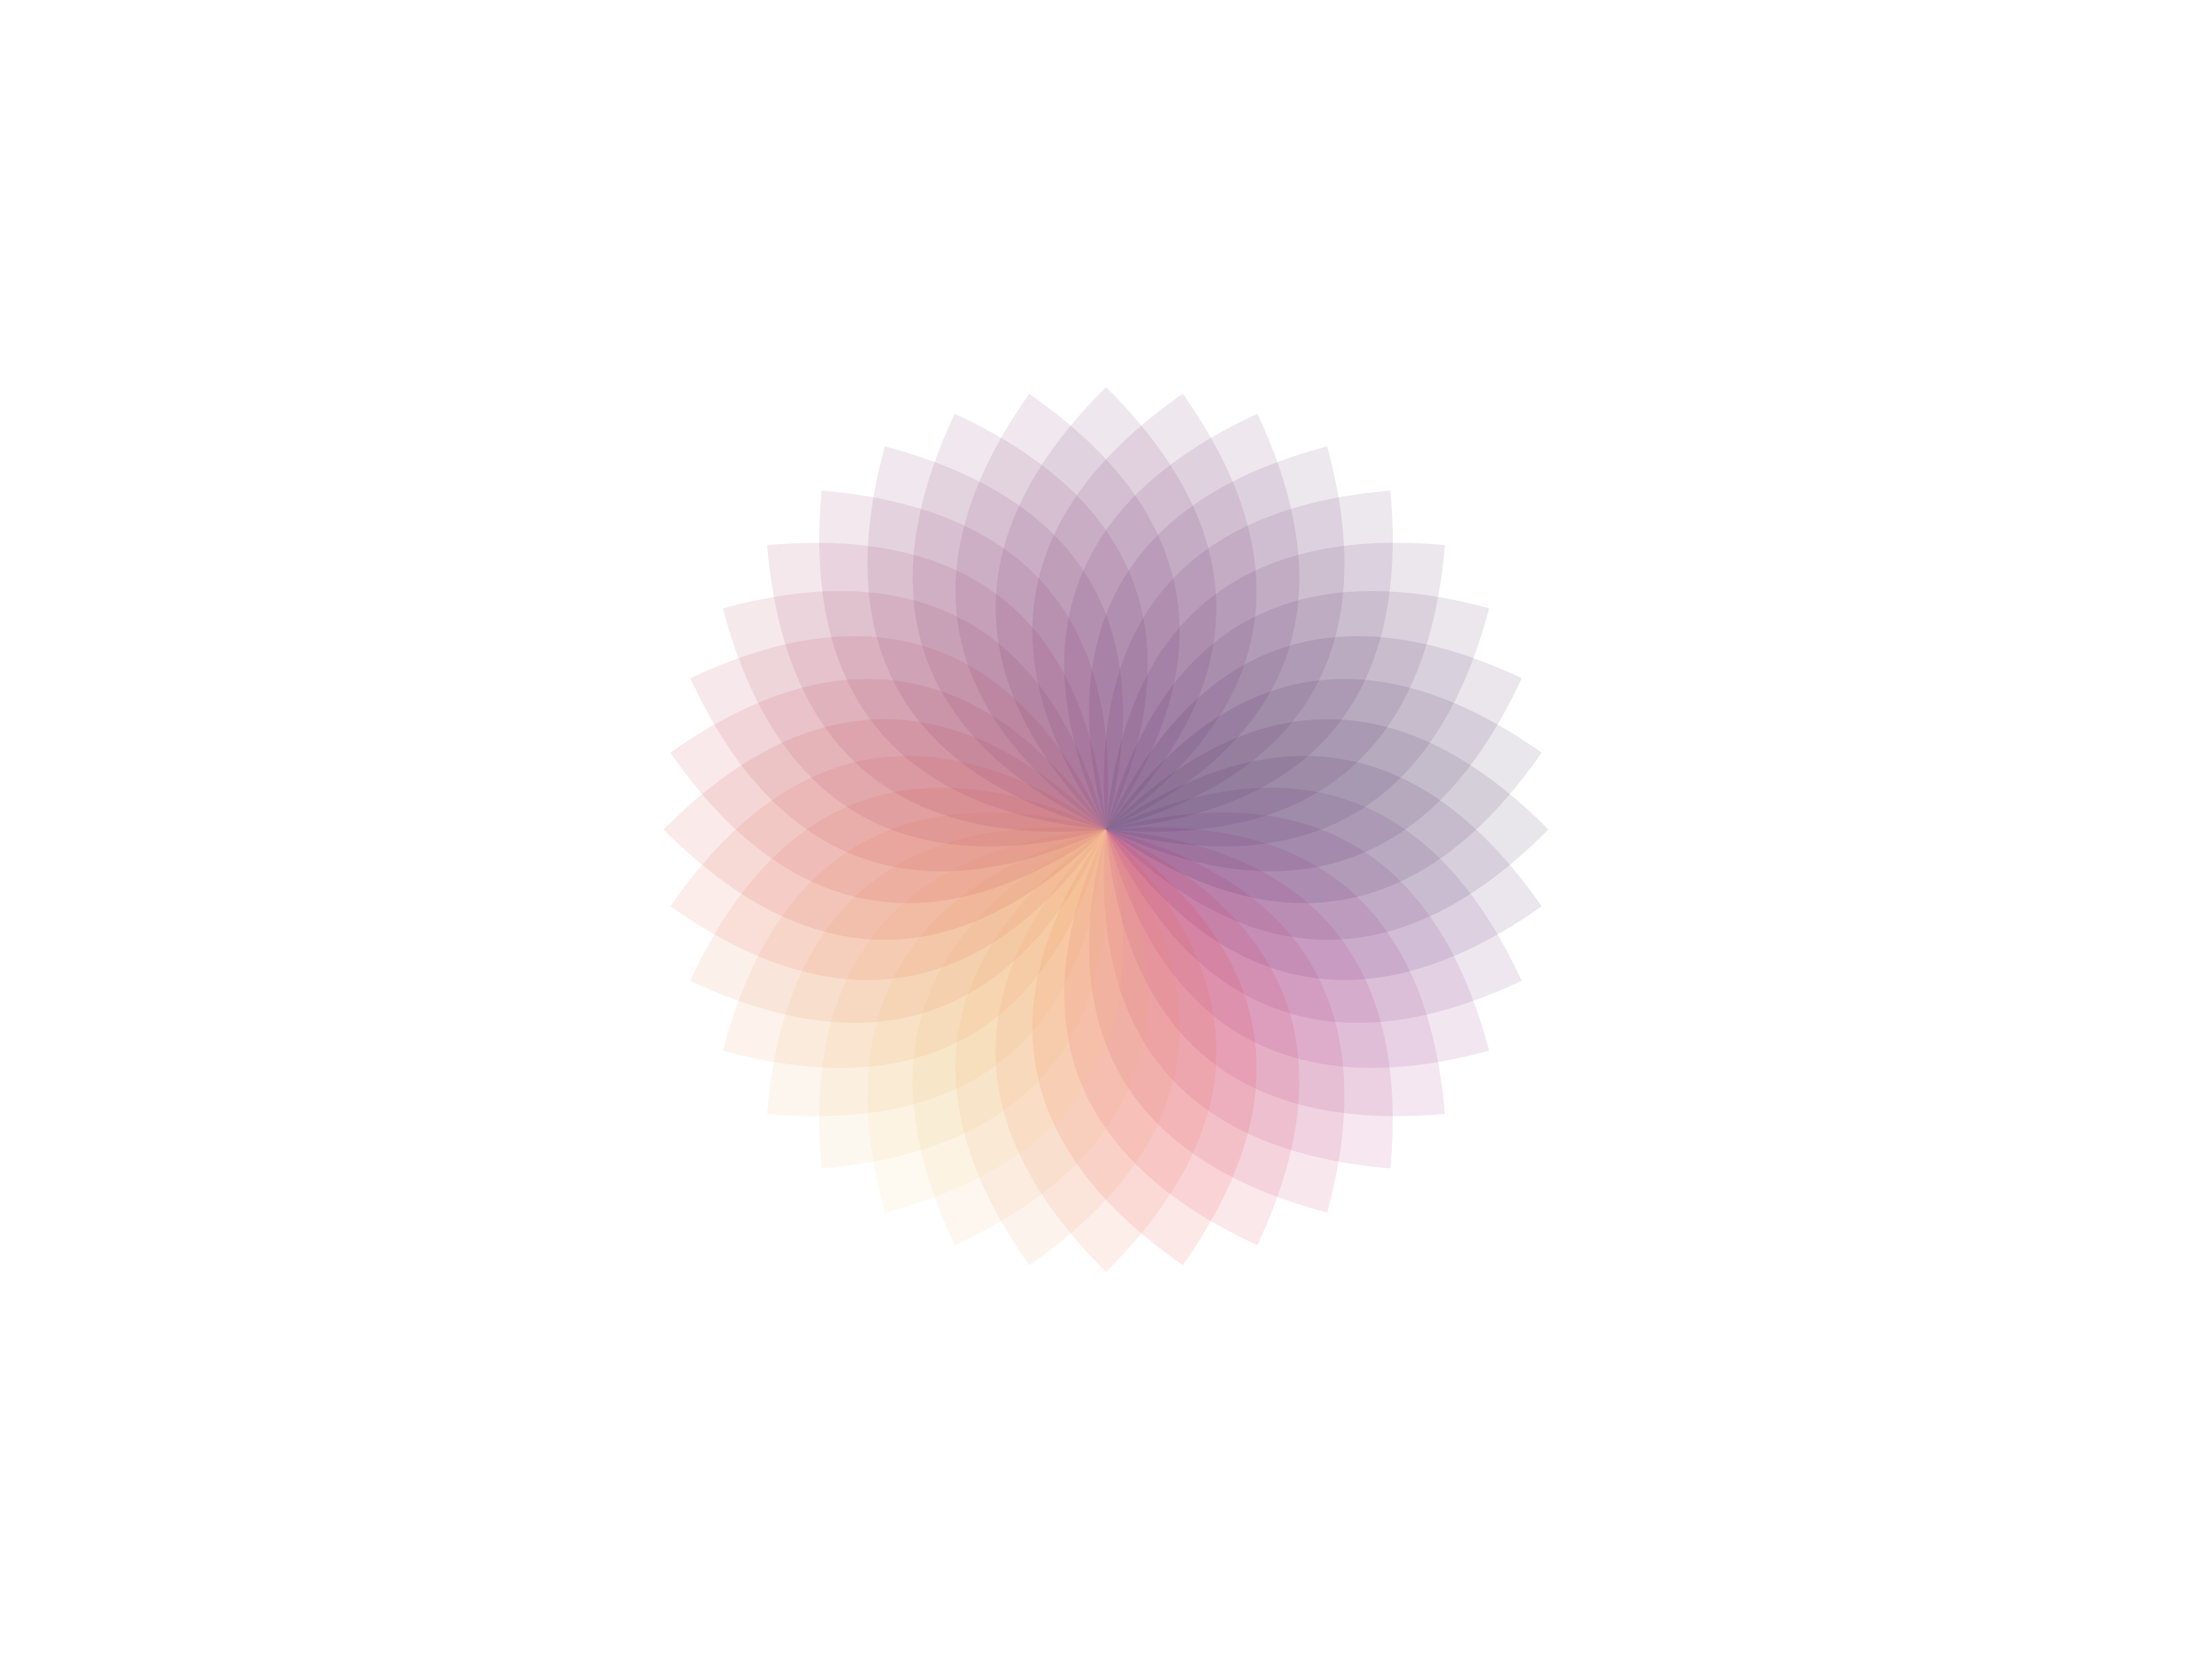
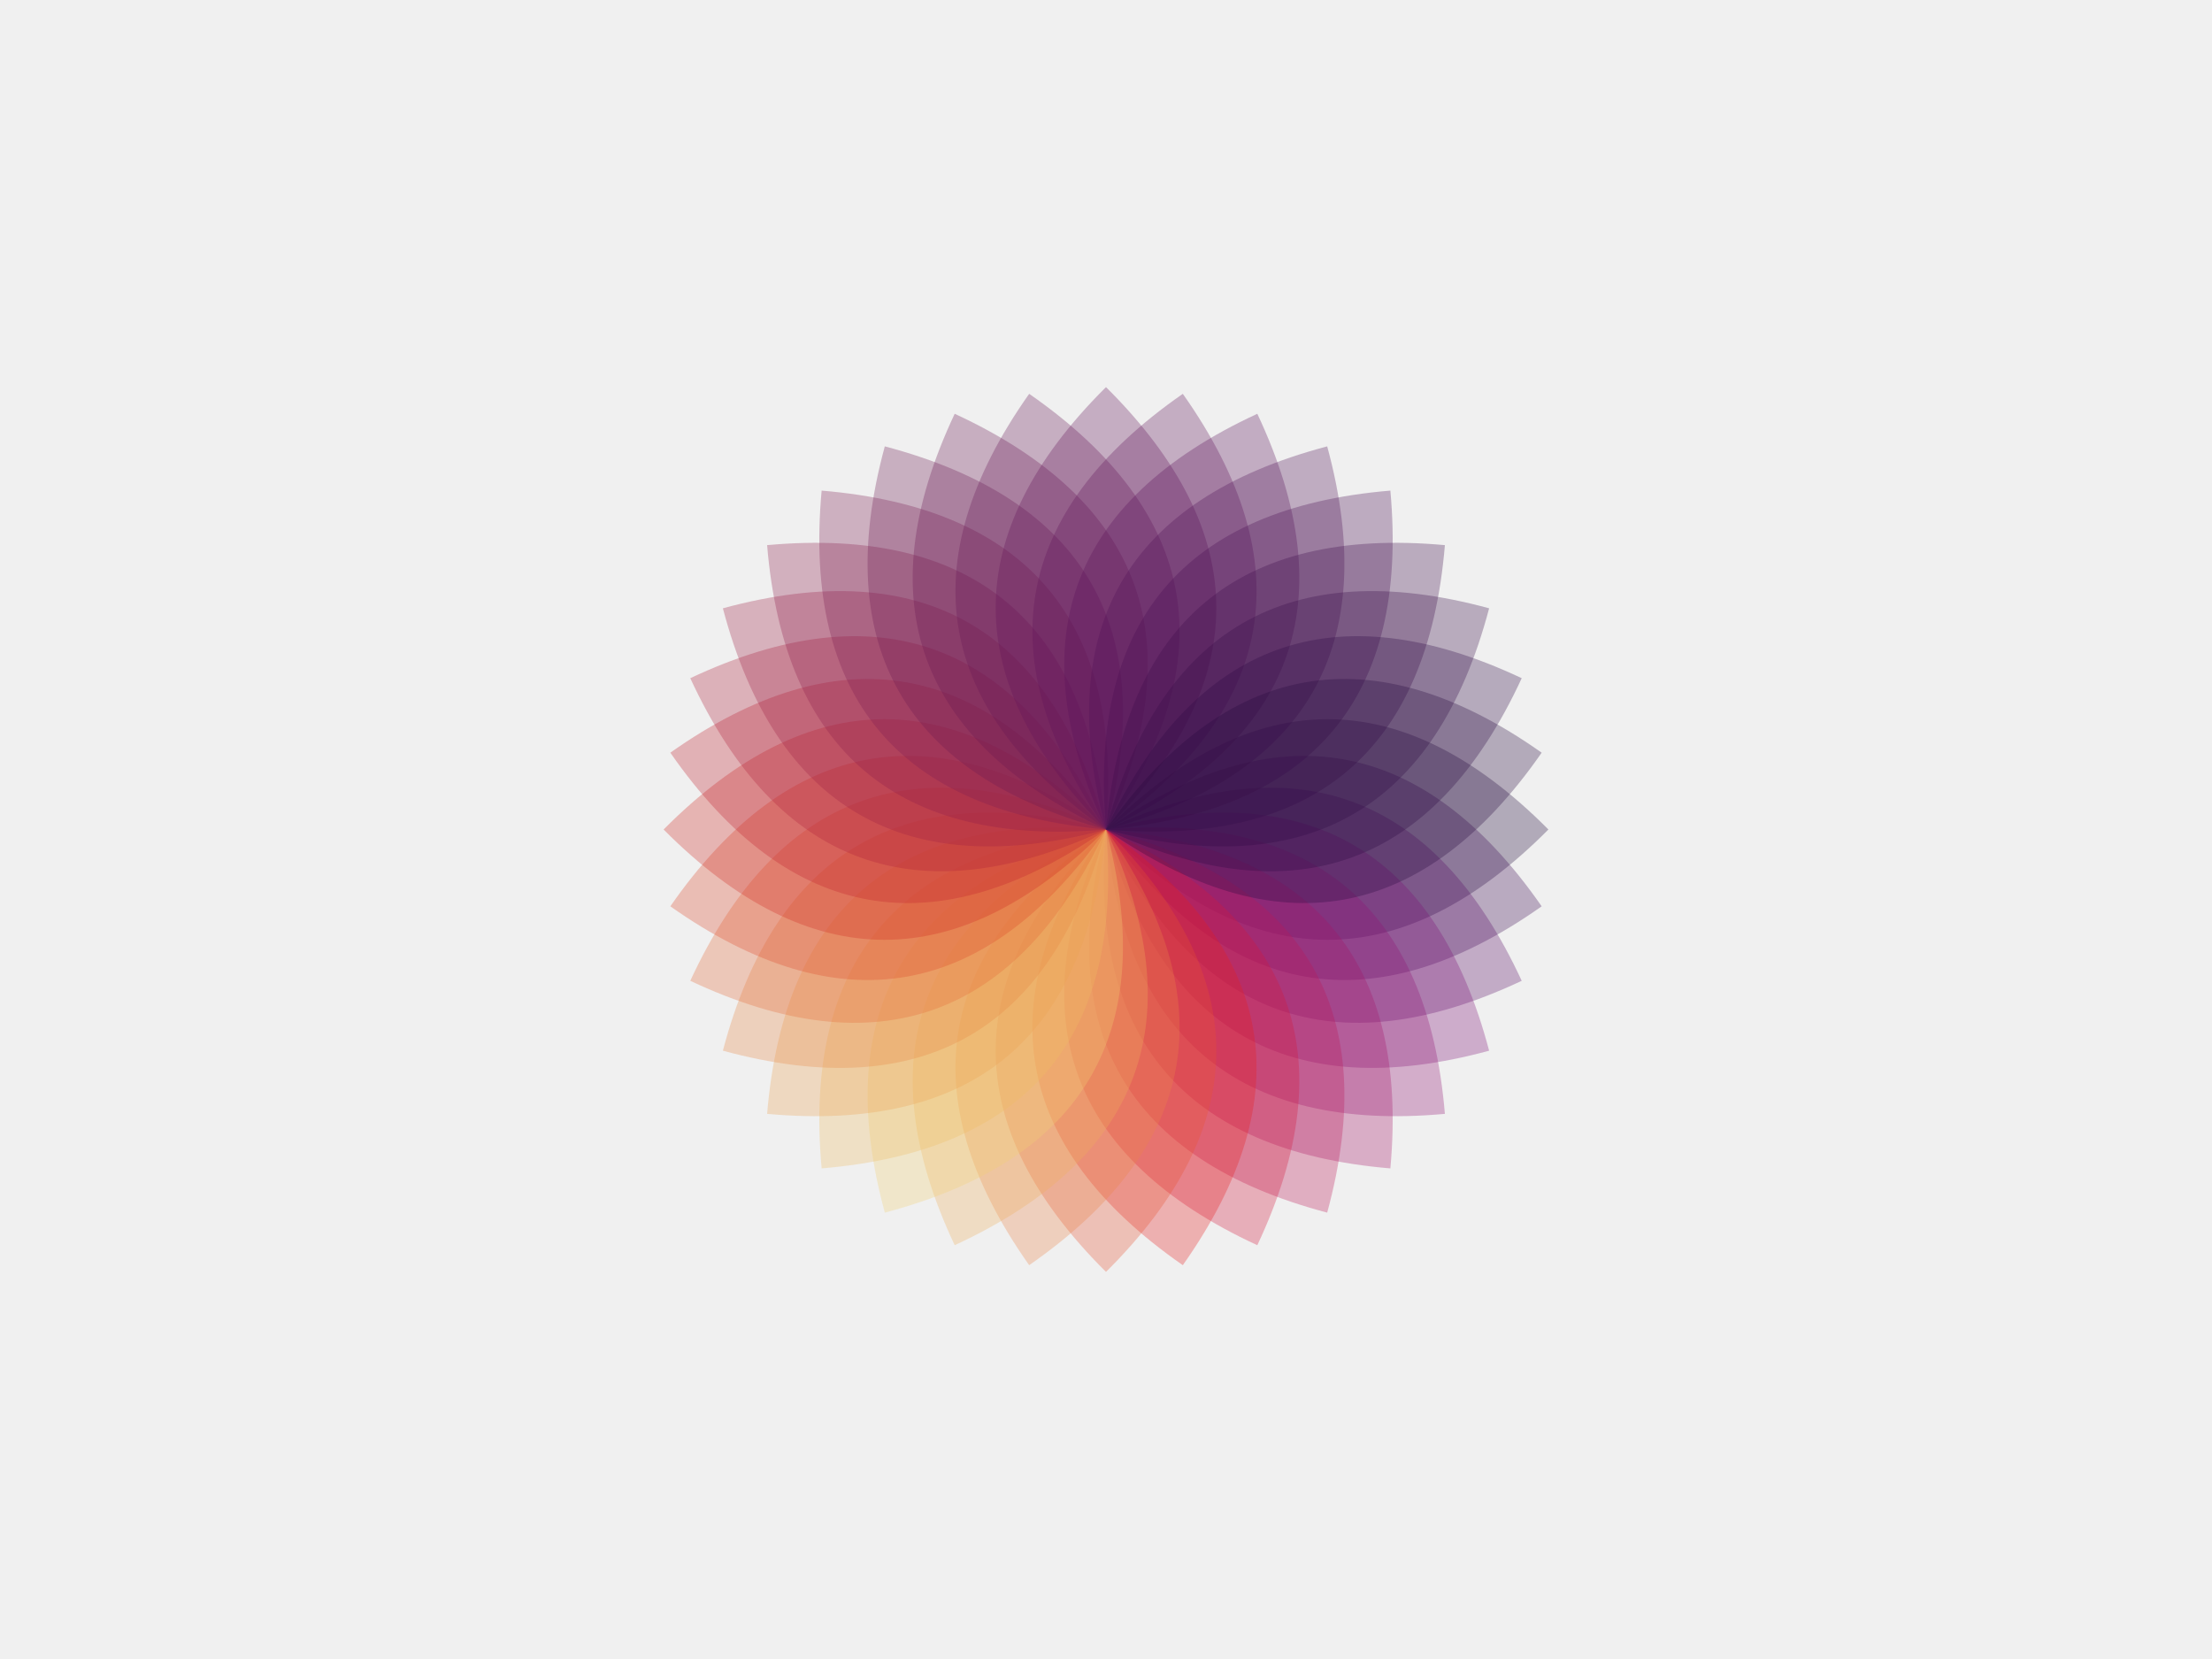
<svg xmlns="http://www.w3.org/2000/svg" viewBox="0 0 2000 1500">
-   <rect fill="#FFFFFF" width="2000" height="2000" />
+   <rect fill="rgba(0,0,0,0)" width="2000" height="2000" />
  <defs>
    <g id="a">
-       <path fill-opacity="0.1" d="M0 0c133-133 268-133 400 0C268 133 133 133 0 0z" transform="">
-         <animateTransform attributeType="xml" attributeName="transform" type="translate" dur="10s" values="0, 100; 100, 0; 0, 100" repeatCount="indefinite" />
+       <path fill-opacity="0.3" d="M0 0c133-133 268-133 400 0C268 133 133 133 0 0z" transform="">
+         <animateTransform attributeType="xml" attributeName="transform" type="translate" dur="10s" values="0, 10; 100, 0; 0, 10" repeatCount="indefinite" />
      </path>
    </g>
  </defs>
  <g transform="" style="transform-origin:center">
    <g transform="">
      <g transform="translate(1000 750)">
        <use href="#a" fill="#20073A" />
        <use href="#a" fill="#390950" transform="rotate(10)" />
        <use href="#a" fill="#590c65" transform="rotate(20)" />
        <use href="#a" fill="#7b0e75" transform="rotate(30)" />
        <use href="#a" fill="#901171" transform="rotate(40)" />
        <use href="#a" fill="#a61366" transform="rotate(50)" />
        <use href="#a" fill="#bc1554" transform="rotate(60)" />
        <use href="#a" fill="#d2173a" transform="rotate(70)" />
        <use href="#a" fill="#e61b1b" transform="rotate(80)" />
        <use href="#a" fill="#e85331" transform="rotate(90)" />
        <use href="#a" fill="#eb8446" transform="rotate(100)" />
        <use href="#a" fill="#eeae5b" transform="rotate(110)" />
        <use href="#a" fill="#F0D171" transform="rotate(120)" />
        <use href="#a" fill="#edbb62" transform="rotate(130)" />
        <use href="#a" fill="#eaa153" transform="rotate(140)" />
        <use href="#a" fill="#e68544" transform="rotate(150)" />
        <use href="#a" fill="#e26736" transform="rotate(160)" />
        <use href="#a" fill="#de4628" transform="rotate(170)" />
        <use href="#a" fill="#d12b22" transform="rotate(180)" />
        <use href="#a" fill="#c0212c" transform="rotate(190)" />
        <use href="#a" fill="#af203b" transform="rotate(200)" />
        <use href="#a" fill="#9e1f45" transform="rotate(210)" />
        <use href="#a" fill="#8d1d4c" transform="rotate(220)" />
        <use href="#a" fill="#7d1b50" transform="rotate(230)" />
        <use href="#a" fill="#6D1950" transform="rotate(240)" />
        <use href="#a" fill="#691753" transform="rotate(250)" />
        <use href="#a" fill="#651555" transform="rotate(260)" />
        <use href="#a" fill="#611357" transform="rotate(270)" />
        <use href="#a" fill="#5d1259" transform="rotate(280)" />
        <use href="#a" fill="#581059" transform="rotate(290)" />
        <use href="#a" fill="#4f0f55" transform="rotate(300)" />
        <use href="#a" fill="#460d51" transform="rotate(310)" />
        <use href="#a" fill="#3e0c4c" transform="rotate(320)" />
        <use href="#a" fill="#360a48" transform="rotate(330)" />
        <use href="#a" fill="#2e0943" transform="rotate(340)" />
        <use href="#a" fill="#27083f" transform="rotate(350)" />
      </g>
    </g>
  </g>
</svg>
